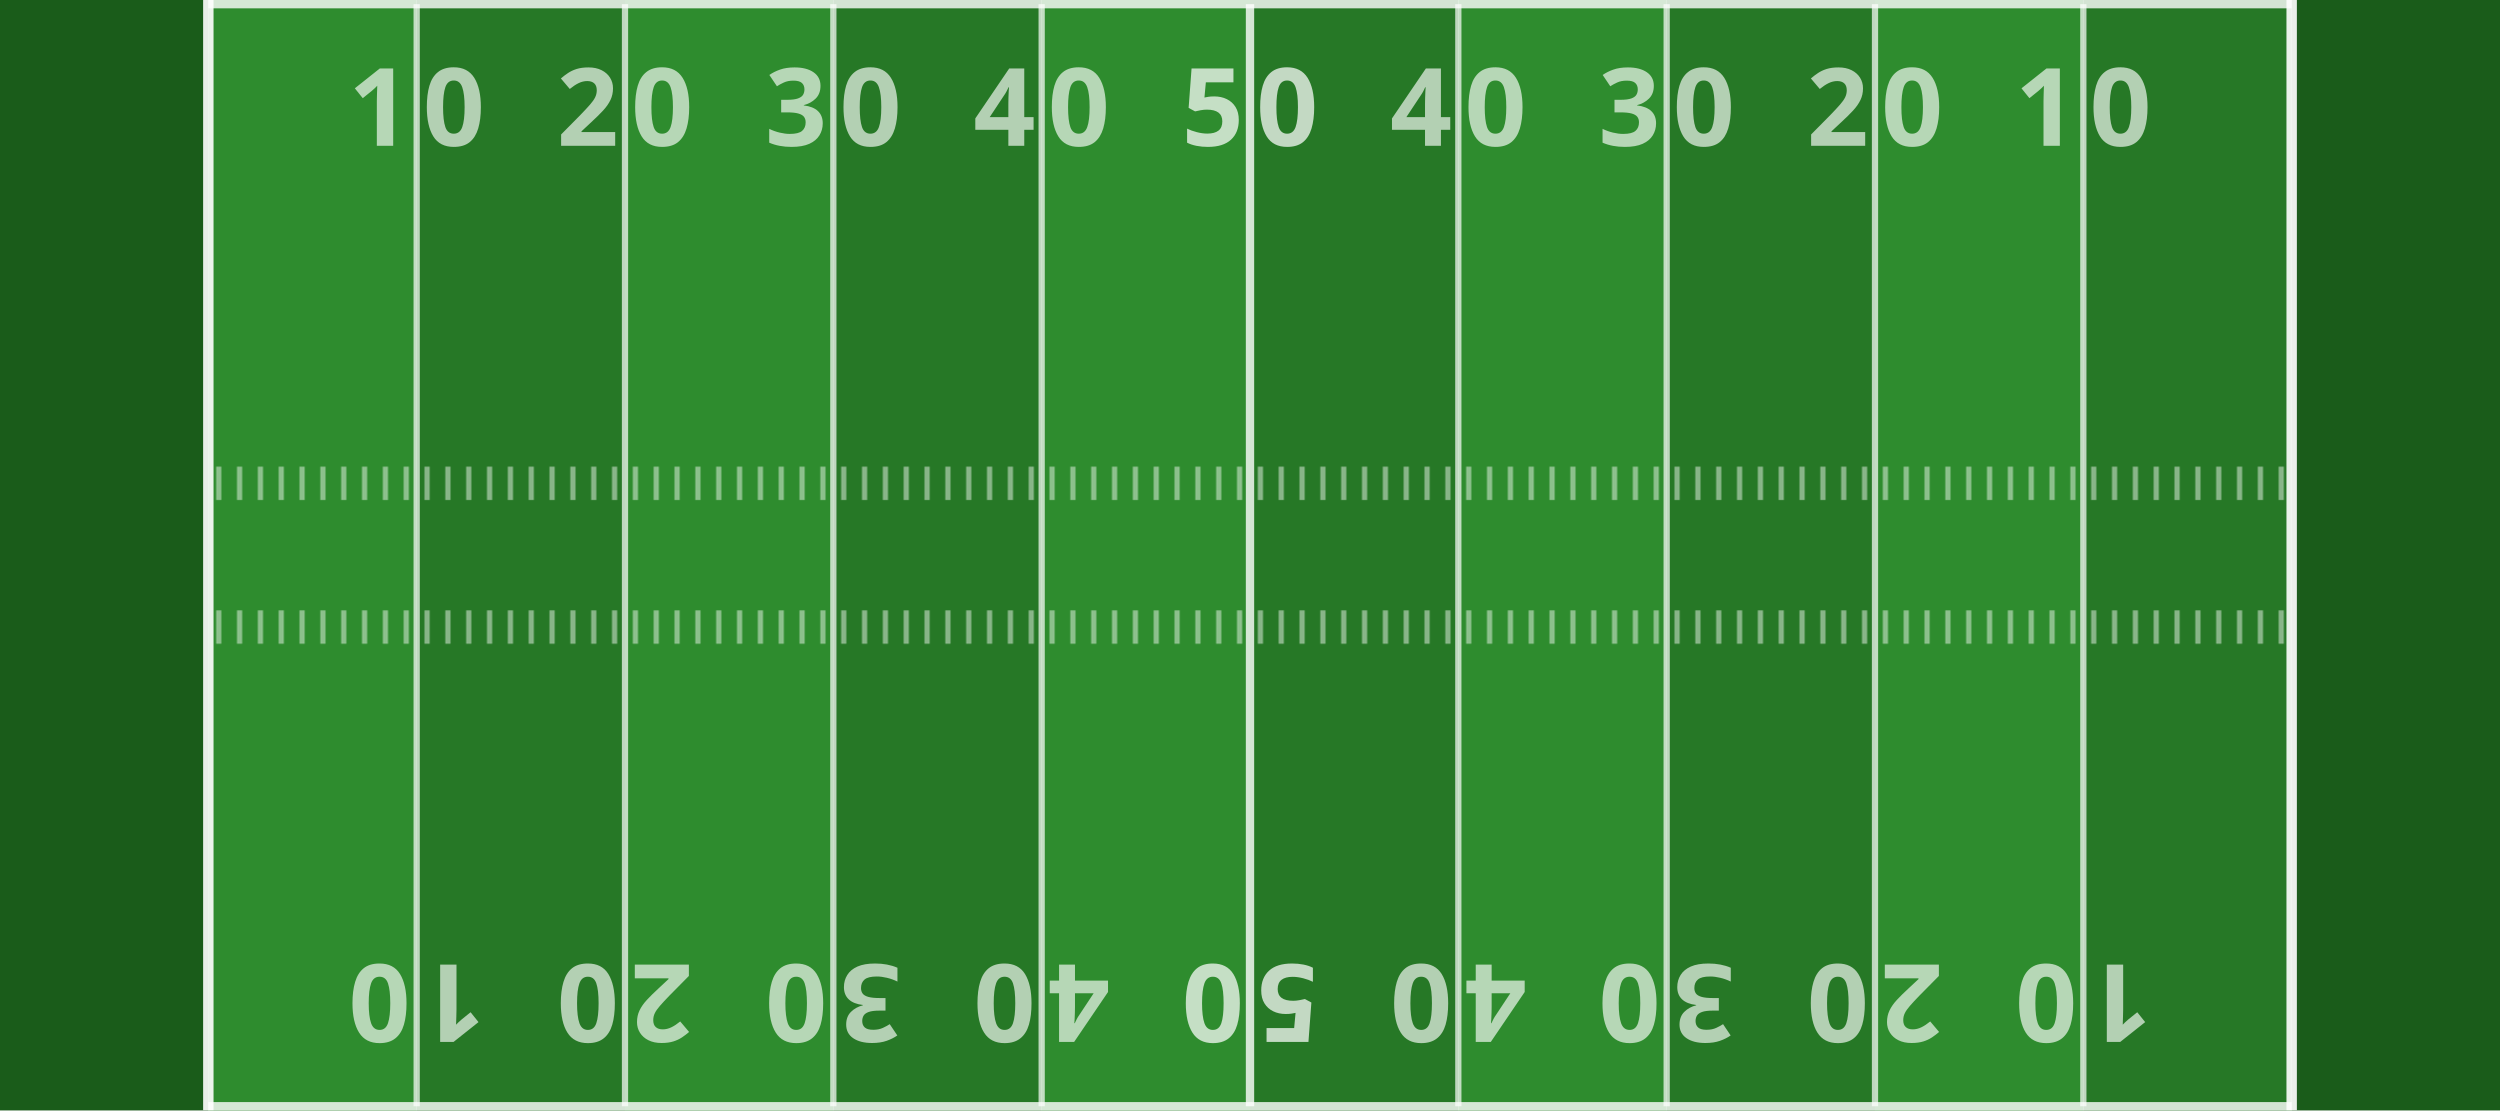
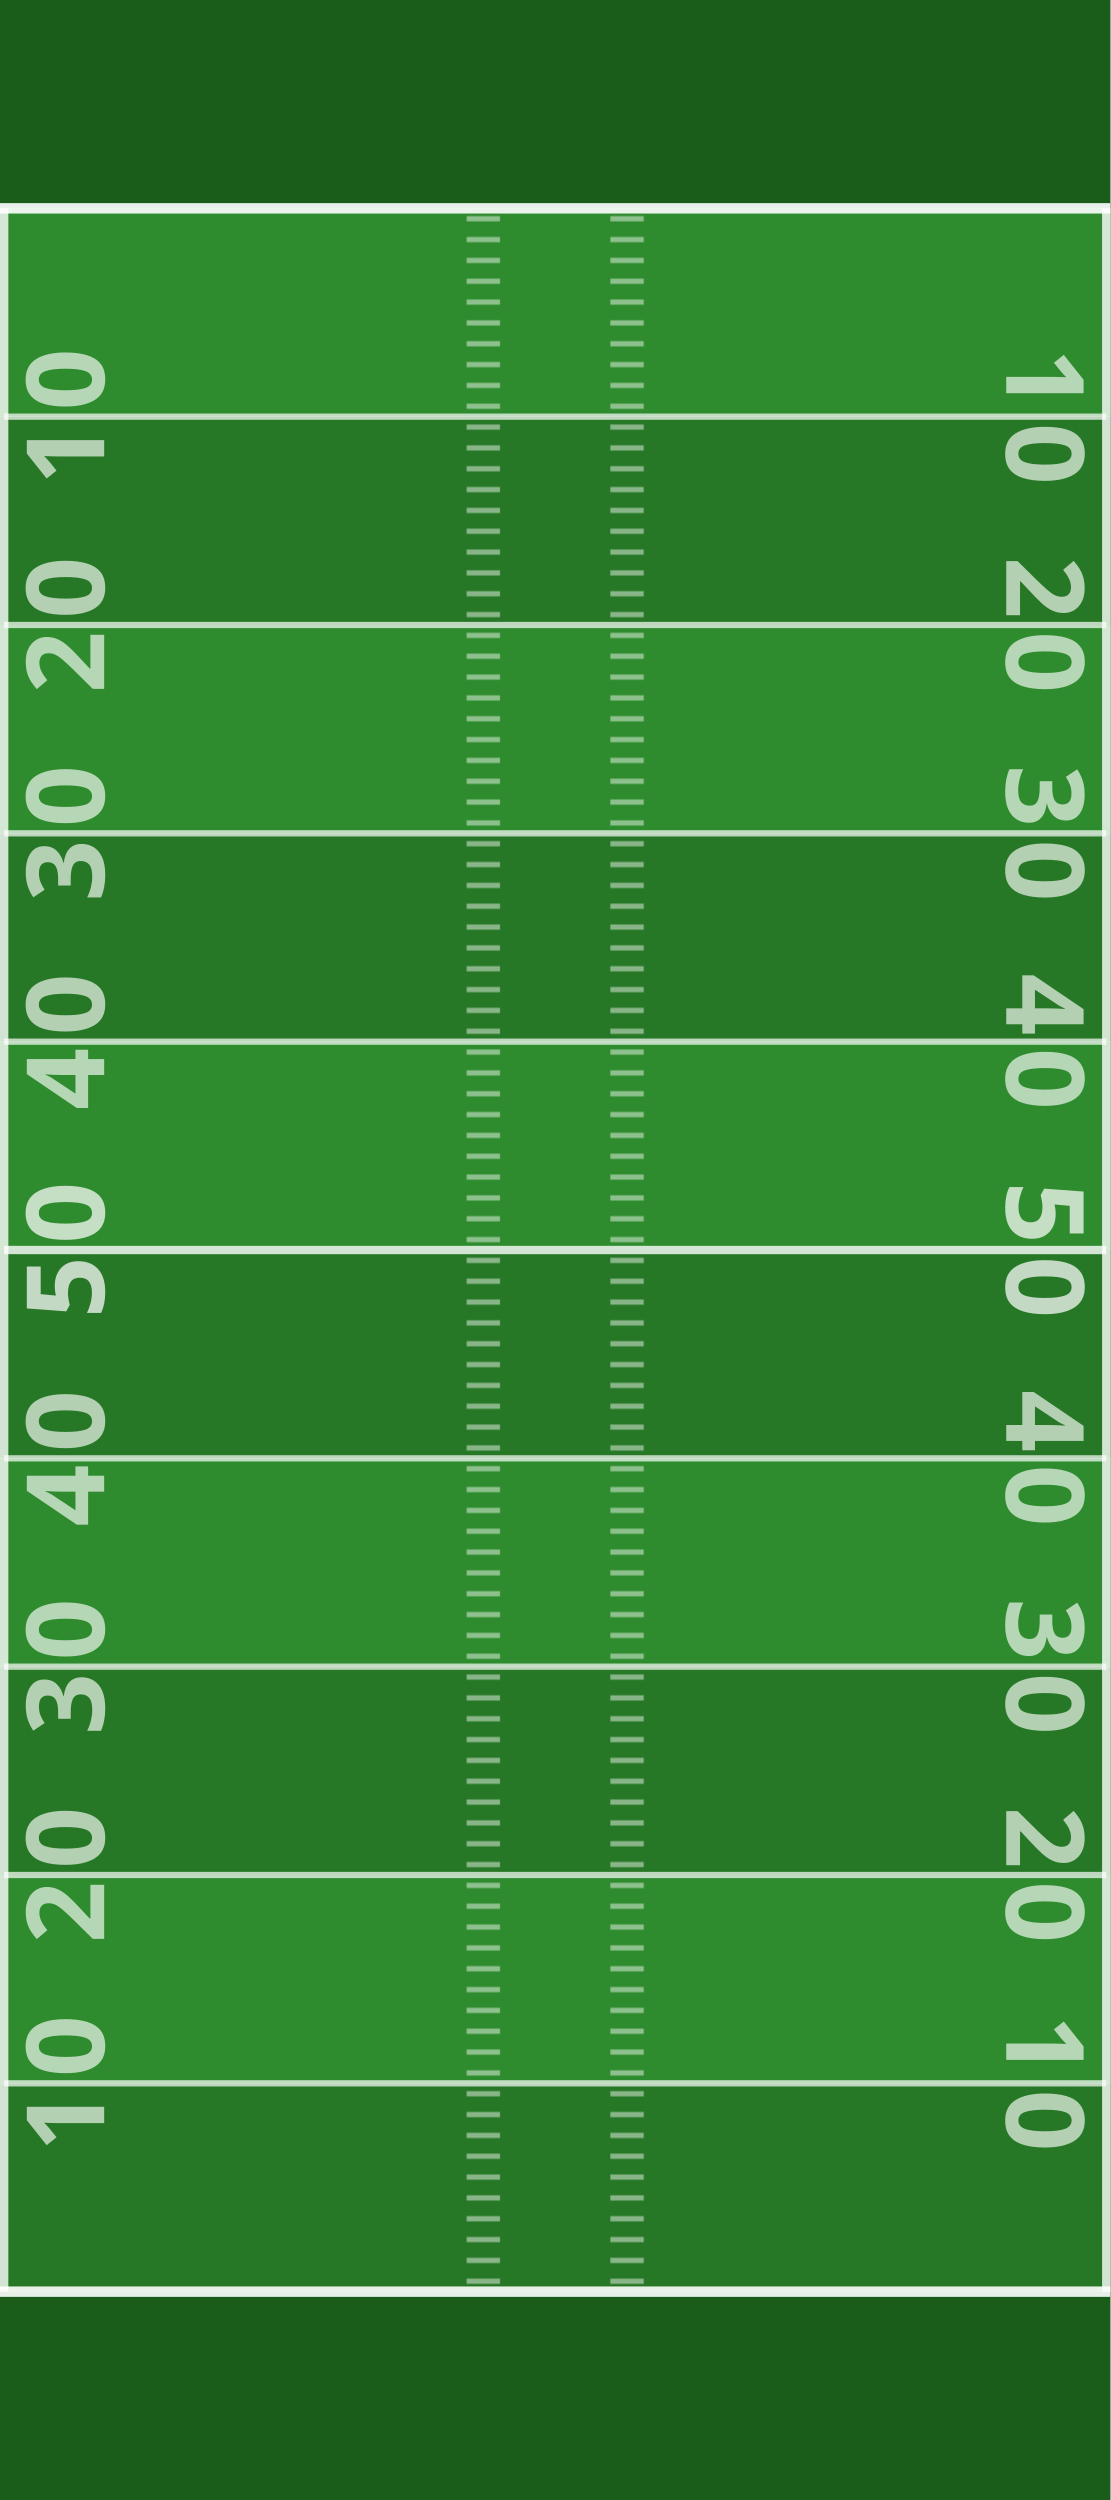
- <svg xmlns="http://www.w3.org/2000/svg" viewBox="0 0 1200 533" preserveAspectRatio="xMidYMid slice">
+ <svg xmlns="http://www.w3.org/2000/svg" viewBox="0 0 533 1200" preserveAspectRatio="xMidYMid slice">
  <defs>
-     <pattern id="h" x="100" y="0" width="10" height="533" patternUnits="userSpaceOnUse">
-       <line x1="5" y1="224" x2="5" y2="240" stroke="white" stroke-width="2.5" opacity="0.45" />
-       <line x1="5" y1="293" x2="5" y2="309" stroke="white" stroke-width="2.5" opacity="0.45" />
+     <pattern id="h" x="0" y="100" width="533" height="10" patternUnits="userSpaceOnUse">
+       <line x1="224" y1="5" x2="240" y2="5" stroke="white" stroke-width="2.5" opacity="0.45" />
+       <line x1="293" y1="5" x2="309" y2="5" stroke="white" stroke-width="2.5" opacity="0.45" />
    </pattern>
  </defs>
-   <rect x="0" y="0" width="100" height="533" fill="#1a5c1a" />
-   <rect x="1100" y="0" width="100" height="533" fill="#1a5c1a" />
-   <rect x="100" y="0" width="100" height="533" fill="#2e8c2e" />
-   <rect x="200" y="0" width="100" height="533" fill="#267826" />
-   <rect x="300" y="0" width="100" height="533" fill="#2e8c2e" />
-   <rect x="400" y="0" width="100" height="533" fill="#267826" />
-   <rect x="500" y="0" width="100" height="533" fill="#2e8c2e" />
-   <rect x="600" y="0" width="100" height="533" fill="#267826" />
-   <rect x="700" y="0" width="100" height="533" fill="#2e8c2e" />
-   <rect x="800" y="0" width="100" height="533" fill="#267826" />
-   <rect x="900" y="0" width="100" height="533" fill="#2e8c2e" />
-   <rect x="1000" y="0" width="100" height="533" fill="#267826" />
-   <line x1="100" y1="2" x2="1100" y2="2" stroke="white" stroke-width="4" opacity="0.80" />
-   <line x1="100" y1="531" x2="1100" y2="531" stroke="white" stroke-width="4" opacity="0.80" />
-   <line x1="100" y1="0" x2="100" y2="533" stroke="white" stroke-width="5" opacity="0.90" />
-   <line x1="1100" y1="0" x2="1100" y2="533" stroke="white" stroke-width="5" opacity="0.90" />
-   <line x1="200" y1="2" x2="200" y2="531" stroke="white" stroke-width="3" opacity="0.70" />
-   <line x1="300" y1="2" x2="300" y2="531" stroke="white" stroke-width="3" opacity="0.70" />
-   <line x1="400" y1="2" x2="400" y2="531" stroke="white" stroke-width="3" opacity="0.70" />
-   <line x1="500" y1="2" x2="500" y2="531" stroke="white" stroke-width="3" opacity="0.70" />
-   <line x1="600" y1="2" x2="600" y2="531" stroke="white" stroke-width="4" opacity="0.80" />
-   <line x1="700" y1="2" x2="700" y2="531" stroke="white" stroke-width="3" opacity="0.70" />
-   <line x1="800" y1="2" x2="800" y2="531" stroke="white" stroke-width="3" opacity="0.70" />
-   <line x1="900" y1="2" x2="900" y2="531" stroke="white" stroke-width="3" opacity="0.70" />
-   <line x1="1000" y1="2" x2="1000" y2="531" stroke="white" stroke-width="3" opacity="0.70" />
-   <rect x="100" y="0" width="1000" height="533" fill="url(#h)" />
-   <text x="200" y="70" text-anchor="middle" fill="white" opacity="0.65" font-size="52" font-family="Arial Black,Impact,sans-serif" font-weight="900" letter-spacing="6">10</text>
-   <text x="300" y="70" text-anchor="middle" fill="white" opacity="0.65" font-size="52" font-family="Arial Black,Impact,sans-serif" font-weight="900" letter-spacing="6">20</text>
-   <text x="400" y="70" text-anchor="middle" fill="white" opacity="0.65" font-size="52" font-family="Arial Black,Impact,sans-serif" font-weight="900" letter-spacing="6">30</text>
-   <text x="500" y="70" text-anchor="middle" fill="white" opacity="0.65" font-size="52" font-family="Arial Black,Impact,sans-serif" font-weight="900" letter-spacing="6">40</text>
-   <text x="600" y="70" text-anchor="middle" fill="white" opacity="0.72" font-size="52" font-family="Arial Black,Impact,sans-serif" font-weight="900" letter-spacing="6">50</text>
-   <text x="700" y="70" text-anchor="middle" fill="white" opacity="0.65" font-size="52" font-family="Arial Black,Impact,sans-serif" font-weight="900" letter-spacing="6">40</text>
-   <text x="800" y="70" text-anchor="middle" fill="white" opacity="0.65" font-size="52" font-family="Arial Black,Impact,sans-serif" font-weight="900" letter-spacing="6">30</text>
-   <text x="900" y="70" text-anchor="middle" fill="white" opacity="0.65" font-size="52" font-family="Arial Black,Impact,sans-serif" font-weight="900" letter-spacing="6">20</text>
-   <text x="1000" y="70" text-anchor="middle" fill="white" opacity="0.65" font-size="52" font-family="Arial Black,Impact,sans-serif" font-weight="900" letter-spacing="6">10</text>
-   <g transform="rotate(180,600,266.5)">
-     <text x="200" y="70" text-anchor="middle" fill="white" opacity="0.65" font-size="52" font-family="Arial Black,Impact,sans-serif" font-weight="900" letter-spacing="6">10</text>
-     <text x="300" y="70" text-anchor="middle" fill="white" opacity="0.65" font-size="52" font-family="Arial Black,Impact,sans-serif" font-weight="900" letter-spacing="6">20</text>
-     <text x="400" y="70" text-anchor="middle" fill="white" opacity="0.65" font-size="52" font-family="Arial Black,Impact,sans-serif" font-weight="900" letter-spacing="6">30</text>
-     <text x="500" y="70" text-anchor="middle" fill="white" opacity="0.65" font-size="52" font-family="Arial Black,Impact,sans-serif" font-weight="900" letter-spacing="6">40</text>
-     <text x="600" y="70" text-anchor="middle" fill="white" opacity="0.72" font-size="52" font-family="Arial Black,Impact,sans-serif" font-weight="900" letter-spacing="6">50</text>
-     <text x="700" y="70" text-anchor="middle" fill="white" opacity="0.65" font-size="52" font-family="Arial Black,Impact,sans-serif" font-weight="900" letter-spacing="6">40</text>
-     <text x="800" y="70" text-anchor="middle" fill="white" opacity="0.65" font-size="52" font-family="Arial Black,Impact,sans-serif" font-weight="900" letter-spacing="6">30</text>
-     <text x="900" y="70" text-anchor="middle" fill="white" opacity="0.65" font-size="52" font-family="Arial Black,Impact,sans-serif" font-weight="900" letter-spacing="6">20</text>
-     <text x="1000" y="70" text-anchor="middle" fill="white" opacity="0.65" font-size="52" font-family="Arial Black,Impact,sans-serif" font-weight="900" letter-spacing="6">10</text>
-   </g>
+   <rect x="0" y="0" width="533" height="100" fill="#1a5c1a" />
+   <rect x="0" y="1100" width="533" height="100" fill="#1a5c1a" />
+   <rect x="0" y="100" width="533" height="100" fill="#2e8c2e" />
+   <rect x="0" y="200" width="533" height="100" fill="#267826" />
+   <rect x="0" y="300" width="533" height="100" fill="#2e8c2e" />
+   <rect x="0" y="400" width="533" height="100" fill="#267826" />
+   <rect x="0" y="500" width="533" height="100" fill="#2e8c2e" />
+   <rect x="0" y="600" width="533" height="100" fill="#267826" />
+   <rect x="0" y="700" width="533" height="100" fill="#2e8c2e" />
+   <rect x="0" y="800" width="533" height="100" fill="#267826" />
+   <rect x="0" y="900" width="533" height="100" fill="#2e8c2e" />
+   <rect x="0" y="1000" width="533" height="100" fill="#267826" />
+   <line x1="2" y1="100" x2="2" y2="1100" stroke="white" stroke-width="4" opacity="0.80" />
+   <line x1="531" y1="100" x2="531" y2="1100" stroke="white" stroke-width="4" opacity="0.80" />
+   <line x1="0" y1="100" x2="533" y2="100" stroke="white" stroke-width="5" opacity="0.90" />
+   <line x1="0" y1="1100" x2="533" y2="1100" stroke="white" stroke-width="5" opacity="0.90" />
+   <line x1="2" y1="200" x2="531" y2="200" stroke="white" stroke-width="3" opacity="0.70" />
+   <line x1="2" y1="300" x2="531" y2="300" stroke="white" stroke-width="3" opacity="0.70" />
+   <line x1="2" y1="400" x2="531" y2="400" stroke="white" stroke-width="3" opacity="0.70" />
+   <line x1="2" y1="500" x2="531" y2="500" stroke="white" stroke-width="3" opacity="0.70" />
+   <line x1="2" y1="600" x2="531" y2="600" stroke="white" stroke-width="4" opacity="0.80" />
+   <line x1="2" y1="700" x2="531" y2="700" stroke="white" stroke-width="3" opacity="0.70" />
+   <line x1="2" y1="800" x2="531" y2="800" stroke="white" stroke-width="3" opacity="0.70" />
+   <line x1="2" y1="900" x2="531" y2="900" stroke="white" stroke-width="3" opacity="0.70" />
+   <line x1="2" y1="1000" x2="531" y2="1000" stroke="white" stroke-width="3" opacity="0.70" />
+   <rect x="0" y="100" width="533" height="1000" fill="url(#h)" />
+   <text transform="rotate(-90,50,200)" x="50" y="200" text-anchor="middle" fill="white" opacity="0.65" font-size="52" font-family="Arial Black,Impact,sans-serif" font-weight="900" letter-spacing="6">10</text>
+   <text transform="rotate(-90,50,300)" x="50" y="300" text-anchor="middle" fill="white" opacity="0.65" font-size="52" font-family="Arial Black,Impact,sans-serif" font-weight="900" letter-spacing="6">20</text>
+   <text transform="rotate(-90,50,400)" x="50" y="400" text-anchor="middle" fill="white" opacity="0.65" font-size="52" font-family="Arial Black,Impact,sans-serif" font-weight="900" letter-spacing="6">30</text>
+   <text transform="rotate(-90,50,500)" x="50" y="500" text-anchor="middle" fill="white" opacity="0.65" font-size="52" font-family="Arial Black,Impact,sans-serif" font-weight="900" letter-spacing="6">40</text>
+   <text transform="rotate(-90,50,600)" x="50" y="600" text-anchor="middle" fill="white" opacity="0.72" font-size="52" font-family="Arial Black,Impact,sans-serif" font-weight="900" letter-spacing="6">50</text>
+   <text transform="rotate(-90,50,700)" x="50" y="700" text-anchor="middle" fill="white" opacity="0.65" font-size="52" font-family="Arial Black,Impact,sans-serif" font-weight="900" letter-spacing="6">40</text>
+   <text transform="rotate(-90,50,800)" x="50" y="800" text-anchor="middle" fill="white" opacity="0.65" font-size="52" font-family="Arial Black,Impact,sans-serif" font-weight="900" letter-spacing="6">30</text>
+   <text transform="rotate(-90,50,900)" x="50" y="900" text-anchor="middle" fill="white" opacity="0.65" font-size="52" font-family="Arial Black,Impact,sans-serif" font-weight="900" letter-spacing="6">20</text>
+   <text transform="rotate(-90,50,1000)" x="50" y="1000" text-anchor="middle" fill="white" opacity="0.65" font-size="52" font-family="Arial Black,Impact,sans-serif" font-weight="900" letter-spacing="6">10</text>
+   <text transform="rotate(90,483,200)" x="483" y="200" text-anchor="middle" fill="white" opacity="0.65" font-size="52" font-family="Arial Black,Impact,sans-serif" font-weight="900" letter-spacing="6">10</text>
+   <text transform="rotate(90,483,300)" x="483" y="300" text-anchor="middle" fill="white" opacity="0.65" font-size="52" font-family="Arial Black,Impact,sans-serif" font-weight="900" letter-spacing="6">20</text>
+   <text transform="rotate(90,483,400)" x="483" y="400" text-anchor="middle" fill="white" opacity="0.65" font-size="52" font-family="Arial Black,Impact,sans-serif" font-weight="900" letter-spacing="6">30</text>
+   <text transform="rotate(90,483,500)" x="483" y="500" text-anchor="middle" fill="white" opacity="0.65" font-size="52" font-family="Arial Black,Impact,sans-serif" font-weight="900" letter-spacing="6">40</text>
+   <text transform="rotate(90,483,600)" x="483" y="600" text-anchor="middle" fill="white" opacity="0.72" font-size="52" font-family="Arial Black,Impact,sans-serif" font-weight="900" letter-spacing="6">50</text>
+   <text transform="rotate(90,483,700)" x="483" y="700" text-anchor="middle" fill="white" opacity="0.65" font-size="52" font-family="Arial Black,Impact,sans-serif" font-weight="900" letter-spacing="6">40</text>
+   <text transform="rotate(90,483,800)" x="483" y="800" text-anchor="middle" fill="white" opacity="0.65" font-size="52" font-family="Arial Black,Impact,sans-serif" font-weight="900" letter-spacing="6">30</text>
+   <text transform="rotate(90,483,900)" x="483" y="900" text-anchor="middle" fill="white" opacity="0.65" font-size="52" font-family="Arial Black,Impact,sans-serif" font-weight="900" letter-spacing="6">20</text>
+   <text transform="rotate(90,483,1000)" x="483" y="1000" text-anchor="middle" fill="white" opacity="0.65" font-size="52" font-family="Arial Black,Impact,sans-serif" font-weight="900" letter-spacing="6">10</text>
</svg>
